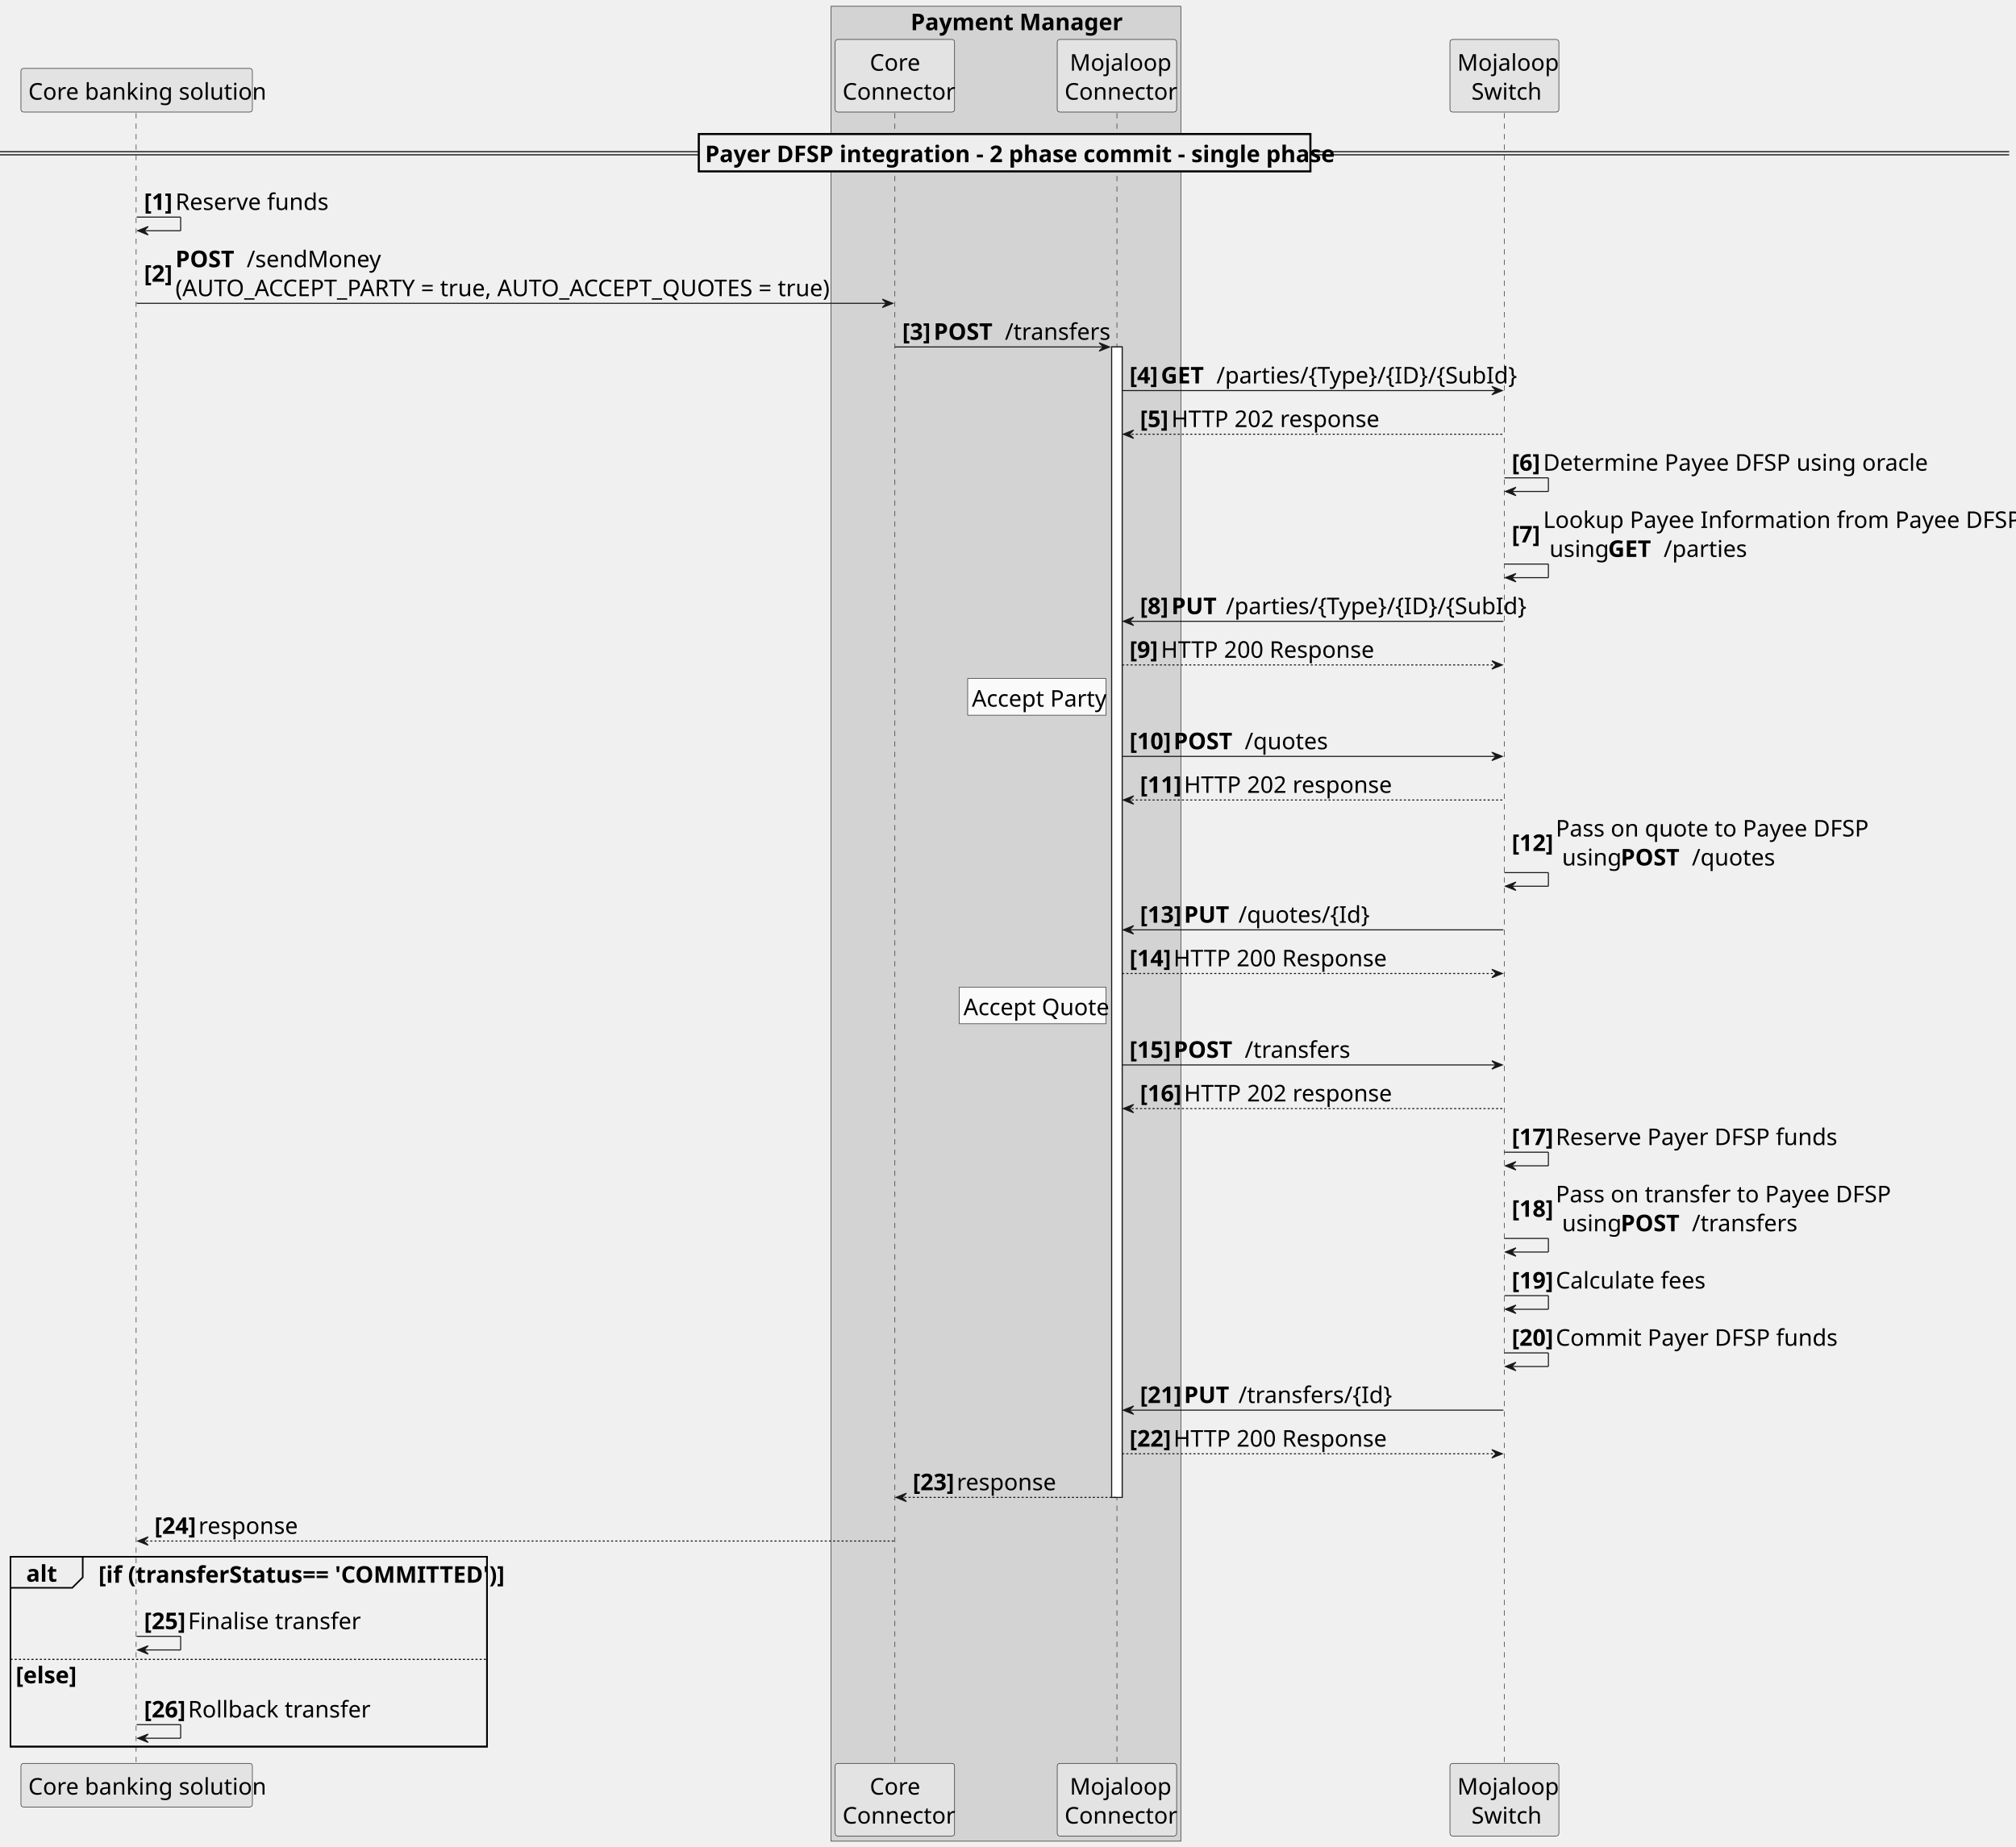
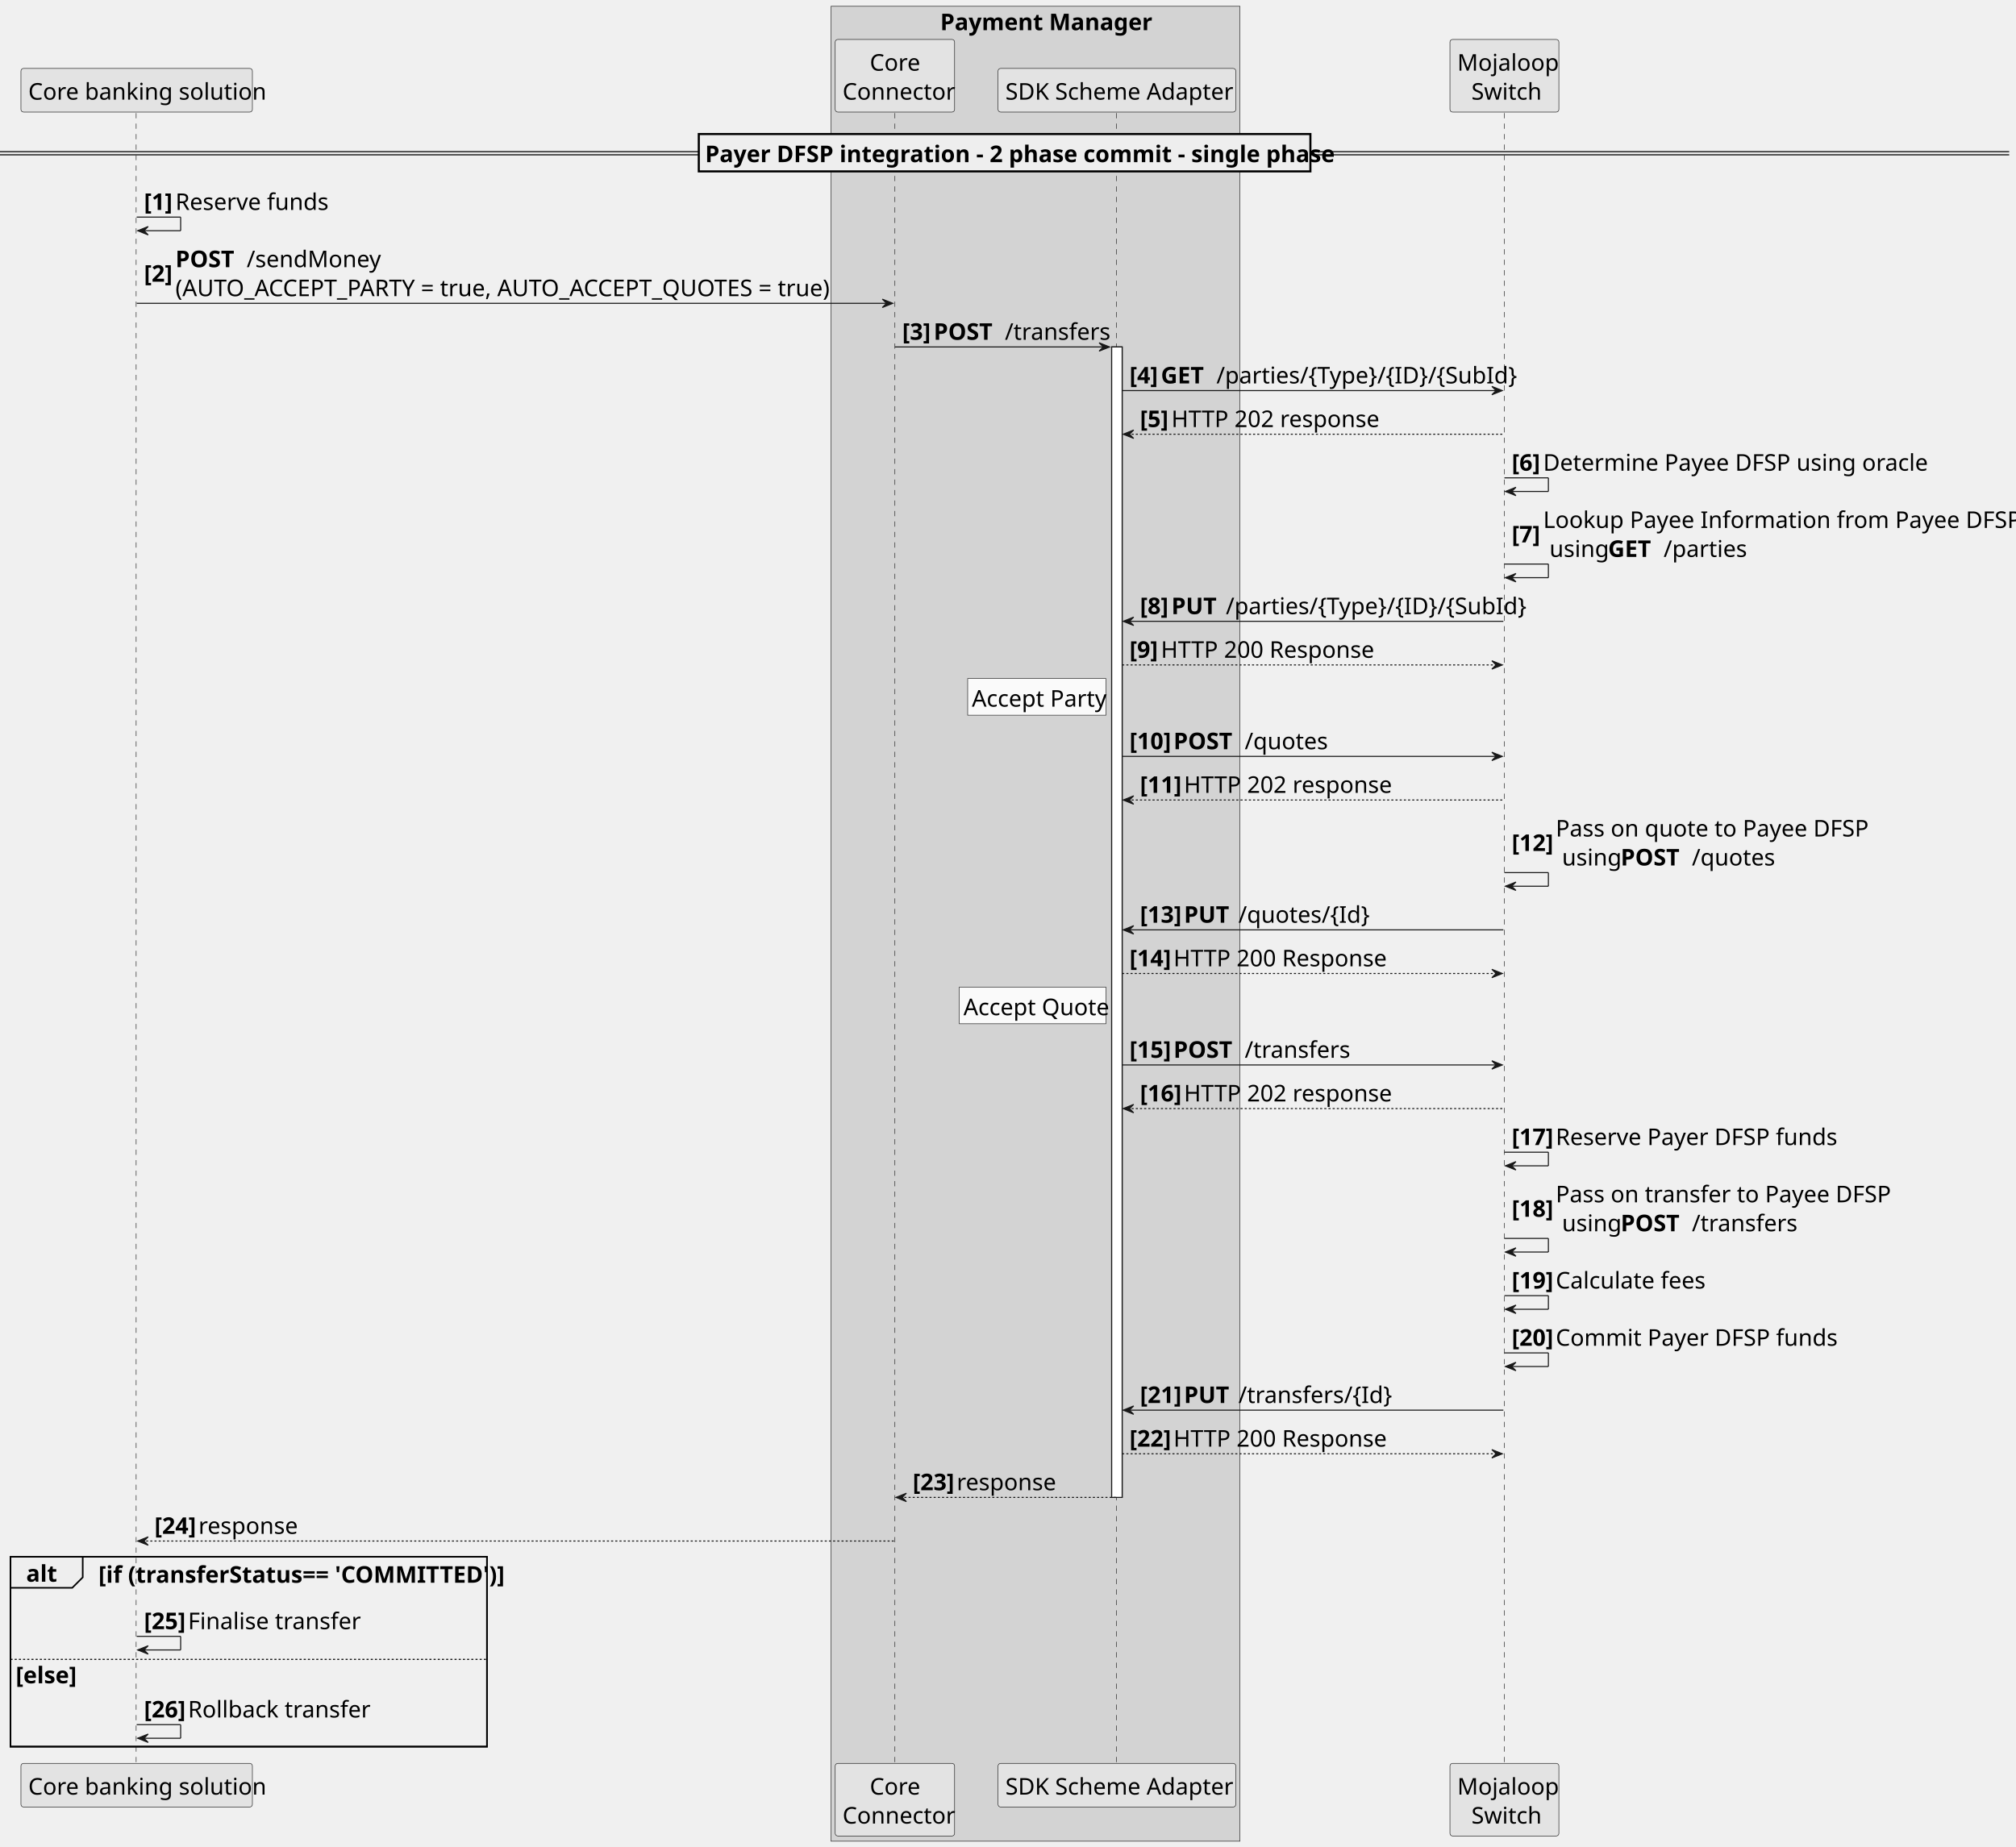
<svg xmlns="http://www.w3.org/2000/svg" contentStyleType="text/css" height="1764px" preserveAspectRatio="none" style="width:1925px;height:1764px;background:#FFFFFF;" version="1.1" viewBox="0 0 1925 1764" width="1925px" zoomAndPan="magnify">
  <defs />
  <g>
-     <rect fill="#D3D3D3" height="1752.547" style="stroke:#181818;stroke-width:0.5;" width="334" x="793.5" y="6" />
-     <text fill="#000000" font-family="sans-serif" font-size="22" font-weight="bold" lengthAdjust="spacing" textLength="182" x="869.5" y="28.838">Payment Manager</text>
+     <rect fill="#D3D3D3" height="1752.547" style="stroke:#181818;stroke-width:0.5;" width="390.5" x="793.5" y="6" />
+     <text fill="#000000" font-family="sans-serif" font-size="22" font-weight="bold" lengthAdjust="spacing" textLength="182" x="897.75" y="28.838">Payment Manager</text>
    <rect fill="#FFFFFF" height="1098.797" style="stroke:#181818;stroke-width:1.0;" width="10" x="1061.5" y="331.375" />
    <rect height="181.359" style="stroke:#000000;stroke-width:1.5;fill:none;" width="455" x="10" y="1486.844" />
    <line style="stroke:#181818;stroke-width:0.5;fill:none;stroke-dasharray:5.0,5.0;" x1="130" x2="130" y1="108.016" y2="1685.203" />
    <line style="stroke:#181818;stroke-width:0.5;fill:none;stroke-dasharray:5.0,5.0;" x1="854.5" x2="854.5" y1="108.016" y2="1685.203" />
-     <line style="stroke:#181818;stroke-width:0.5;fill:none;stroke-dasharray:5.0,5.0;" x1="1066.5" x2="1066.5" y1="108.016" y2="1685.203" />
+     <line style="stroke:#181818;stroke-width:0.5;fill:none;stroke-dasharray:5.0,5.0;" x1="1066" x2="1066" y1="108.016" y2="1685.203" />
    <line style="stroke:#181818;stroke-width:0.5;fill:none;stroke-dasharray:5.0,5.0;" x1="1436.5" x2="1436.5" y1="108.016" y2="1685.203" />
    <rect fill="#E3E3E3" height="41.672" rx="2.5" ry="2.5" style="stroke:#181818;stroke-width:0.5;" width="221" x="20" y="65.344" />
    <text fill="#000000" font-family="sans-serif" font-size="22" lengthAdjust="spacing" textLength="207" x="27" y="95.182">Core banking solution</text>
    <rect fill="#E3E3E3" height="41.672" rx="2.5" ry="2.5" style="stroke:#181818;stroke-width:0.5;" width="221" x="20" y="1684.203" />
    <text fill="#000000" font-family="sans-serif" font-size="22" lengthAdjust="spacing" textLength="207" x="27" y="1714.041">Core banking solution</text>
    <rect fill="#E3E3E3" height="69.344" rx="2.5" ry="2.5" style="stroke:#181818;stroke-width:0.5;" width="114" x="797.5" y="37.672" />
    <text fill="#000000" font-family="sans-serif" font-size="22" lengthAdjust="spacing" textLength="48" x="830.5" y="67.51">Core</text>
    <text fill="#000000" font-family="sans-serif" font-size="22" lengthAdjust="spacing" textLength="100" x="804.5" y="95.182">Connector</text>
    <rect fill="#E3E3E3" height="69.344" rx="2.5" ry="2.5" style="stroke:#181818;stroke-width:0.5;" width="114" x="797.5" y="1684.203" />
    <text fill="#000000" font-family="sans-serif" font-size="22" lengthAdjust="spacing" textLength="48" x="830.5" y="1714.041">Core</text>
    <text fill="#000000" font-family="sans-serif" font-size="22" lengthAdjust="spacing" textLength="100" x="804.5" y="1741.713">Connector</text>
-     <rect fill="#E3E3E3" height="69.344" rx="2.5" ry="2.5" style="stroke:#181818;stroke-width:0.5;" width="114" x="1009.5" y="37.672" />
-     <text fill="#000000" font-family="sans-serif" font-size="22" lengthAdjust="spacing" textLength="90" x="1021.5" y="67.51">Mojaloop</text>
-     <text fill="#000000" font-family="sans-serif" font-size="22" lengthAdjust="spacing" textLength="100" x="1016.5" y="95.182">Connector</text>
-     <rect fill="#E3E3E3" height="69.344" rx="2.5" ry="2.5" style="stroke:#181818;stroke-width:0.5;" width="114" x="1009.5" y="1684.203" />
-     <text fill="#000000" font-family="sans-serif" font-size="22" lengthAdjust="spacing" textLength="90" x="1021.5" y="1714.041">Mojaloop</text>
-     <text fill="#000000" font-family="sans-serif" font-size="22" lengthAdjust="spacing" textLength="100" x="1016.5" y="1741.713">Connector</text>
+     <rect fill="#E3E3E3" height="41.672" rx="2.5" ry="2.5" style="stroke:#181818;stroke-width:0.5;" width="227" x="953" y="65.344" />
+     <text fill="#000000" font-family="sans-serif" font-size="22" lengthAdjust="spacing" textLength="213" x="960" y="95.182">SDK Scheme Adapter</text>
+     <rect fill="#E3E3E3" height="41.672" rx="2.5" ry="2.5" style="stroke:#181818;stroke-width:0.5;" width="227" x="953" y="1684.203" />
+     <text fill="#000000" font-family="sans-serif" font-size="22" lengthAdjust="spacing" textLength="213" x="960" y="1714.041">SDK Scheme Adapter</text>
    <rect fill="#E3E3E3" height="69.344" rx="2.5" ry="2.5" style="stroke:#181818;stroke-width:0.5;" width="104" x="1384.5" y="37.672" />
    <text fill="#000000" font-family="sans-serif" font-size="22" lengthAdjust="spacing" textLength="90" x="1391.5" y="67.51">Mojaloop</text>
    <text fill="#000000" font-family="sans-serif" font-size="22" lengthAdjust="spacing" textLength="63" x="1405" y="95.182">Switch</text>
    <rect fill="#E3E3E3" height="69.344" rx="2.5" ry="2.5" style="stroke:#181818;stroke-width:0.5;" width="104" x="1384.5" y="1684.203" />
    <text fill="#000000" font-family="sans-serif" font-size="22" lengthAdjust="spacing" textLength="90" x="1391.5" y="1714.041">Mojaloop</text>
    <text fill="#000000" font-family="sans-serif" font-size="22" lengthAdjust="spacing" textLength="63" x="1405" y="1741.713">Switch</text>
    <rect fill="#FFFFFF" height="1098.797" style="stroke:#181818;stroke-width:1.0;" width="10" x="1061.5" y="331.375" />
    <rect fill="#EEEEEE" height="3" style="stroke:#EEEEEE;stroke-width:1.0;" width="1918.5" x="0" y="144.852" />
    <line style="stroke:#000000;stroke-width:1.0;" x1="0" x2="1918.5" y1="144.852" y2="144.852" />
    <line style="stroke:#000000;stroke-width:1.0;" x1="0" x2="1918.5" y1="147.852" y2="147.852" />
    <rect fill="#EEEEEE" height="35.672" style="stroke:#000000;stroke-width:2.0;" width="584" x="667.25" y="128.016" />
    <text fill="#000000" font-family="sans-serif" font-size="22" font-weight="bold" lengthAdjust="spacing" textLength="564" x="673.25" y="154.853">Payer DFSP integration - 2 phase commit - single phase</text>
    <line style="stroke:#181818;stroke-width:1.0;" x1="130.5" x2="172.5" y1="207.359" y2="207.359" />
    <line style="stroke:#181818;stroke-width:1.0;" x1="172.5" x2="172.5" y1="207.359" y2="220.359" />
    <line style="stroke:#181818;stroke-width:1.0;" x1="131.5" x2="172.5" y1="220.359" y2="220.359" />
    <polygon fill="#181818" points="141.5,216.359,131.5,220.359,141.5,224.359,137.5,220.359" style="stroke:#181818;stroke-width:1.0;" />
    <text fill="#000000" font-family="sans-serif" font-size="22" font-weight="bold" lengthAdjust="spacing" textLength="26" x="137.5" y="200.525">[1]</text>
    <text fill="#000000" font-family="sans-serif" font-size="22" lengthAdjust="spacing" textLength="139" x="167.5" y="200.525">Reserve funds</text>
    <polygon fill="#181818" points="842.5,285.703,852.5,289.703,842.5,293.703,846.5,289.703" style="stroke:#181818;stroke-width:1.0;" />
    <line style="stroke:#181818;stroke-width:1.0;" x1="130.5" x2="848.5" y1="289.703" y2="289.703" />
    <text fill="#000000" font-family="sans-serif" font-size="22" font-weight="bold" lengthAdjust="spacing" textLength="26" x="137.5" y="269.033">[2]</text>
    <text fill="#000000" font-family="sans-serif" font-size="22" font-weight="bold" lengthAdjust="spacing" textLength="62" x="167.5" y="255.197">POST</text>
    <text fill="#000000" font-family="sans-serif" font-size="22" lengthAdjust="spacing" textLength="118" x="235.5" y="255.197">/sendMoney</text>
    <text fill="#000000" font-family="sans-serif" font-size="22" lengthAdjust="spacing" textLength="670" x="167.5" y="282.869">(AUTO_ACCEPT_PARTY = true, AUTO_ACCEPT_QUOTES = true)</text>
    <polygon fill="#181818" points="1049.5,327.375,1059.5,331.375,1049.5,335.375,1053.5,331.375" style="stroke:#181818;stroke-width:1.0;" />
    <line style="stroke:#181818;stroke-width:1.0;" x1="854.5" x2="1055.5" y1="331.375" y2="331.375" />
    <text fill="#000000" font-family="sans-serif" font-size="22" font-weight="bold" lengthAdjust="spacing" textLength="26" x="861.5" y="324.541">[3]</text>
    <text fill="#000000" font-family="sans-serif" font-size="22" font-weight="bold" lengthAdjust="spacing" textLength="62" x="891.5" y="324.541">POST</text>
    <text fill="#000000" font-family="sans-serif" font-size="22" lengthAdjust="spacing" textLength="90" x="959.5" y="324.541">/transfers</text>
    <polygon fill="#181818" points="1424.5,369.047,1434.5,373.047,1424.5,377.047,1428.5,373.047" style="stroke:#181818;stroke-width:1.0;" />
    <line style="stroke:#181818;stroke-width:1.0;" x1="1071.5" x2="1430.5" y1="373.047" y2="373.047" />
    <text fill="#000000" font-family="sans-serif" font-size="22" font-weight="bold" lengthAdjust="spacing" textLength="26" x="1078.5" y="366.213">[4]</text>
    <text fill="#000000" font-family="sans-serif" font-size="22" font-weight="bold" lengthAdjust="spacing" textLength="47" x="1108.5" y="366.213">GET</text>
    <text fill="#000000" font-family="sans-serif" font-size="22" lengthAdjust="spacing" textLength="258" x="1161.5" y="366.213">/parties/{Type}/{ID}/{SubId}</text>
    <polygon fill="#181818" points="1082.5,410.719,1072.5,414.719,1082.5,418.719,1078.5,414.719" style="stroke:#181818;stroke-width:1.0;" />
    <line style="stroke:#181818;stroke-width:1.0;stroke-dasharray:2.0,2.0;" x1="1076.5" x2="1435.5" y1="414.719" y2="414.719" />
    <text fill="#000000" font-family="sans-serif" font-size="22" font-weight="bold" lengthAdjust="spacing" textLength="26" x="1088.5" y="407.885">[5]</text>
    <text fill="#000000" font-family="sans-serif" font-size="22" lengthAdjust="spacing" textLength="196" x="1118.5" y="407.885">HTTP 202 response</text>
    <line style="stroke:#181818;stroke-width:1.0;" x1="1436.5" x2="1478.5" y1="456.391" y2="456.391" />
    <line style="stroke:#181818;stroke-width:1.0;" x1="1478.5" x2="1478.5" y1="456.391" y2="469.391" />
    <line style="stroke:#181818;stroke-width:1.0;" x1="1437.5" x2="1478.5" y1="469.391" y2="469.391" />
    <polygon fill="#181818" points="1447.5,465.391,1437.5,469.391,1447.5,473.391,1443.5,469.391" style="stroke:#181818;stroke-width:1.0;" />
    <text fill="#000000" font-family="sans-serif" font-size="22" font-weight="bold" lengthAdjust="spacing" textLength="26" x="1443.5" y="449.557">[6]</text>
    <text fill="#000000" font-family="sans-serif" font-size="22" lengthAdjust="spacing" textLength="353" x="1473.5" y="449.557">Determine Payee DFSP using oracle</text>
    <line style="stroke:#181818;stroke-width:1.0;" x1="1436.5" x2="1478.5" y1="538.734" y2="538.734" />
    <line style="stroke:#181818;stroke-width:1.0;" x1="1478.5" x2="1478.5" y1="538.734" y2="551.734" />
    <line style="stroke:#181818;stroke-width:1.0;" x1="1437.5" x2="1478.5" y1="551.734" y2="551.734" />
    <polygon fill="#181818" points="1447.5,547.734,1437.5,551.734,1447.5,555.734,1443.5,551.734" style="stroke:#181818;stroke-width:1.0;" />
    <text fill="#000000" font-family="sans-serif" font-size="22" font-weight="bold" lengthAdjust="spacing" textLength="26" x="1443.5" y="518.064">[7]</text>
    <text fill="#000000" font-family="sans-serif" font-size="22" lengthAdjust="spacing" textLength="438" x="1473.5" y="504.228">Lookup Payee Information from Payee DFSP</text>
    <text fill="#000000" font-family="sans-serif" font-size="22" lengthAdjust="spacing" textLength="50" x="1479.5" y="531.9">using</text>
    <text fill="#000000" font-family="sans-serif" font-size="22" font-weight="bold" lengthAdjust="spacing" textLength="47" x="1535.5" y="531.9">GET</text>
    <text fill="#000000" font-family="sans-serif" font-size="22" lengthAdjust="spacing" textLength="71" x="1588.5" y="531.9">/parties</text>
    <polygon fill="#181818" points="1082.5,589.406,1072.5,593.406,1082.5,597.406,1078.5,593.406" style="stroke:#181818;stroke-width:1.0;" />
    <line style="stroke:#181818;stroke-width:1.0;" x1="1076.5" x2="1435.5" y1="593.406" y2="593.406" />
    <text fill="#000000" font-family="sans-serif" font-size="22" font-weight="bold" lengthAdjust="spacing" textLength="26" x="1088.5" y="586.572">[8]</text>
    <text fill="#000000" font-family="sans-serif" font-size="22" font-weight="bold" lengthAdjust="spacing" textLength="46" x="1118.5" y="586.572">PUT</text>
    <text fill="#000000" font-family="sans-serif" font-size="22" lengthAdjust="spacing" textLength="258" x="1170.5" y="586.572">/parties/{Type}/{ID}/{SubId}</text>
    <polygon fill="#181818" points="1424.5,631.078,1434.5,635.078,1424.5,639.078,1428.5,635.078" style="stroke:#181818;stroke-width:1.0;" />
    <line style="stroke:#181818;stroke-width:1.0;stroke-dasharray:2.0,2.0;" x1="1071.5" x2="1430.5" y1="635.078" y2="635.078" />
    <text fill="#000000" font-family="sans-serif" font-size="22" font-weight="bold" lengthAdjust="spacing" textLength="26" x="1078.5" y="628.244">[9]</text>
    <text fill="#000000" font-family="sans-serif" font-size="22" lengthAdjust="spacing" textLength="205" x="1108.5" y="628.244">HTTP 200 Response</text>
    <rect fill="#FAFAFA" height="35" style="stroke:#181818;stroke-width:0.5;" width="132" x="924" y="648.078" />
    <text fill="#000000" font-family="sans-serif" font-size="22" lengthAdjust="spacing" textLength="124" x="928" y="674.916">Accept Party</text>
    <polygon fill="#181818" points="1424.5,718.422,1434.5,722.422,1424.5,726.422,1428.5,722.422" style="stroke:#181818;stroke-width:1.0;" />
    <line style="stroke:#181818;stroke-width:1.0;" x1="1071.5" x2="1430.5" y1="722.422" y2="722.422" />
    <text fill="#000000" font-family="sans-serif" font-size="22" font-weight="bold" lengthAdjust="spacing" textLength="38" x="1078.5" y="715.588">[10]</text>
    <text fill="#000000" font-family="sans-serif" font-size="22" font-weight="bold" lengthAdjust="spacing" textLength="62" x="1120.5" y="715.588">POST</text>
    <text fill="#000000" font-family="sans-serif" font-size="22" lengthAdjust="spacing" textLength="71" x="1188.5" y="715.588">/quotes</text>
    <polygon fill="#181818" points="1082.5,760.094,1072.5,764.094,1082.5,768.094,1078.5,764.094" style="stroke:#181818;stroke-width:1.0;" />
    <line style="stroke:#181818;stroke-width:1.0;stroke-dasharray:2.0,2.0;" x1="1076.5" x2="1435.5" y1="764.094" y2="764.094" />
    <text fill="#000000" font-family="sans-serif" font-size="22" font-weight="bold" lengthAdjust="spacing" textLength="38" x="1088.5" y="757.26">[11]</text>
    <text fill="#000000" font-family="sans-serif" font-size="22" lengthAdjust="spacing" textLength="196" x="1130.5" y="757.26">HTTP 202 response</text>
    <line style="stroke:#181818;stroke-width:1.0;" x1="1436.5" x2="1478.5" y1="833.438" y2="833.438" />
    <line style="stroke:#181818;stroke-width:1.0;" x1="1478.5" x2="1478.5" y1="833.438" y2="846.438" />
    <line style="stroke:#181818;stroke-width:1.0;" x1="1437.5" x2="1478.5" y1="846.438" y2="846.438" />
    <polygon fill="#181818" points="1447.5,842.438,1437.5,846.438,1447.5,850.438,1443.5,846.438" style="stroke:#181818;stroke-width:1.0;" />
    <text fill="#000000" font-family="sans-serif" font-size="22" font-weight="bold" lengthAdjust="spacing" textLength="38" x="1443.5" y="812.768">[12]</text>
    <text fill="#000000" font-family="sans-serif" font-size="22" lengthAdjust="spacing" textLength="297" x="1485.5" y="798.932">Pass on quote to Payee DFSP</text>
    <text fill="#000000" font-family="sans-serif" font-size="22" lengthAdjust="spacing" textLength="50" x="1491.5" y="826.604">using</text>
    <text fill="#000000" font-family="sans-serif" font-size="22" font-weight="bold" lengthAdjust="spacing" textLength="62" x="1547.5" y="826.604">POST</text>
    <text fill="#000000" font-family="sans-serif" font-size="22" lengthAdjust="spacing" textLength="71" x="1615.5" y="826.604">/quotes</text>
    <polygon fill="#181818" points="1082.5,884.109,1072.5,888.109,1082.5,892.109,1078.5,888.109" style="stroke:#181818;stroke-width:1.0;" />
    <line style="stroke:#181818;stroke-width:1.0;" x1="1076.5" x2="1435.5" y1="888.109" y2="888.109" />
    <text fill="#000000" font-family="sans-serif" font-size="22" font-weight="bold" lengthAdjust="spacing" textLength="38" x="1088.5" y="881.275">[13]</text>
    <text fill="#000000" font-family="sans-serif" font-size="22" font-weight="bold" lengthAdjust="spacing" textLength="46" x="1130.5" y="881.275">PUT</text>
    <text fill="#000000" font-family="sans-serif" font-size="22" lengthAdjust="spacing" textLength="109" x="1182.5" y="881.275">/quotes/{Id}</text>
    <polygon fill="#181818" points="1424.5,925.781,1434.5,929.781,1424.5,933.781,1428.5,929.781" style="stroke:#181818;stroke-width:1.0;" />
    <line style="stroke:#181818;stroke-width:1.0;stroke-dasharray:2.0,2.0;" x1="1071.5" x2="1430.5" y1="929.781" y2="929.781" />
    <text fill="#000000" font-family="sans-serif" font-size="22" font-weight="bold" lengthAdjust="spacing" textLength="38" x="1078.5" y="922.947">[14]</text>
    <text fill="#000000" font-family="sans-serif" font-size="22" lengthAdjust="spacing" textLength="205" x="1120.5" y="922.947">HTTP 200 Response</text>
    <rect fill="#FAFAFA" height="35" style="stroke:#181818;stroke-width:0.5;" width="140" x="916" y="942.781" />
    <text fill="#000000" font-family="sans-serif" font-size="22" lengthAdjust="spacing" textLength="132" x="920" y="969.619">Accept Quote</text>
    <polygon fill="#181818" points="1424.5,1013.125,1434.5,1017.125,1424.5,1021.125,1428.5,1017.125" style="stroke:#181818;stroke-width:1.0;" />
    <line style="stroke:#181818;stroke-width:1.0;" x1="1071.5" x2="1430.5" y1="1017.125" y2="1017.125" />
    <text fill="#000000" font-family="sans-serif" font-size="22" font-weight="bold" lengthAdjust="spacing" textLength="38" x="1078.5" y="1010.291">[15]</text>
    <text fill="#000000" font-family="sans-serif" font-size="22" font-weight="bold" lengthAdjust="spacing" textLength="62" x="1120.5" y="1010.291">POST</text>
    <text fill="#000000" font-family="sans-serif" font-size="22" lengthAdjust="spacing" textLength="90" x="1188.5" y="1010.291">/transfers</text>
    <polygon fill="#181818" points="1082.5,1054.797,1072.5,1058.797,1082.5,1062.797,1078.5,1058.797" style="stroke:#181818;stroke-width:1.0;" />
    <line style="stroke:#181818;stroke-width:1.0;stroke-dasharray:2.0,2.0;" x1="1076.5" x2="1435.5" y1="1058.797" y2="1058.797" />
    <text fill="#000000" font-family="sans-serif" font-size="22" font-weight="bold" lengthAdjust="spacing" textLength="38" x="1088.5" y="1051.963">[16]</text>
    <text fill="#000000" font-family="sans-serif" font-size="22" lengthAdjust="spacing" textLength="196" x="1130.5" y="1051.963">HTTP 202 response</text>
    <line style="stroke:#181818;stroke-width:1.0;" x1="1436.5" x2="1478.5" y1="1100.469" y2="1100.469" />
    <line style="stroke:#181818;stroke-width:1.0;" x1="1478.5" x2="1478.5" y1="1100.469" y2="1113.469" />
    <line style="stroke:#181818;stroke-width:1.0;" x1="1437.5" x2="1478.5" y1="1113.469" y2="1113.469" />
    <polygon fill="#181818" points="1447.5,1109.469,1437.5,1113.469,1447.5,1117.469,1443.5,1113.469" style="stroke:#181818;stroke-width:1.0;" />
    <text fill="#000000" font-family="sans-serif" font-size="22" font-weight="bold" lengthAdjust="spacing" textLength="38" x="1443.5" y="1093.635">[17]</text>
    <text fill="#000000" font-family="sans-serif" font-size="22" lengthAdjust="spacing" textLength="267" x="1485.5" y="1093.635">Reserve Payer DFSP funds</text>
    <line style="stroke:#181818;stroke-width:1.0;" x1="1436.5" x2="1478.5" y1="1182.812" y2="1182.812" />
    <line style="stroke:#181818;stroke-width:1.0;" x1="1478.5" x2="1478.5" y1="1182.812" y2="1195.812" />
    <line style="stroke:#181818;stroke-width:1.0;" x1="1437.5" x2="1478.5" y1="1195.812" y2="1195.812" />
    <polygon fill="#181818" points="1447.5,1191.812,1437.5,1195.812,1447.5,1199.812,1443.5,1195.812" style="stroke:#181818;stroke-width:1.0;" />
    <text fill="#000000" font-family="sans-serif" font-size="22" font-weight="bold" lengthAdjust="spacing" textLength="38" x="1443.5" y="1162.143">[18]</text>
    <text fill="#000000" font-family="sans-serif" font-size="22" lengthAdjust="spacing" textLength="316" x="1485.5" y="1148.307">Pass on transfer to Payee DFSP</text>
    <text fill="#000000" font-family="sans-serif" font-size="22" lengthAdjust="spacing" textLength="50" x="1491.5" y="1175.978">using</text>
    <text fill="#000000" font-family="sans-serif" font-size="22" font-weight="bold" lengthAdjust="spacing" textLength="62" x="1547.5" y="1175.978">POST</text>
    <text fill="#000000" font-family="sans-serif" font-size="22" lengthAdjust="spacing" textLength="90" x="1615.5" y="1175.978">/transfers</text>
    <line style="stroke:#181818;stroke-width:1.0;" x1="1436.5" x2="1478.5" y1="1237.484" y2="1237.484" />
    <line style="stroke:#181818;stroke-width:1.0;" x1="1478.5" x2="1478.5" y1="1237.484" y2="1250.484" />
    <line style="stroke:#181818;stroke-width:1.0;" x1="1437.5" x2="1478.5" y1="1250.484" y2="1250.484" />
    <polygon fill="#181818" points="1447.5,1246.484,1437.5,1250.484,1447.5,1254.484,1443.5,1250.484" style="stroke:#181818;stroke-width:1.0;" />
    <text fill="#000000" font-family="sans-serif" font-size="22" font-weight="bold" lengthAdjust="spacing" textLength="38" x="1443.5" y="1230.65">[19]</text>
    <text fill="#000000" font-family="sans-serif" font-size="22" lengthAdjust="spacing" textLength="136" x="1485.5" y="1230.65">Calculate fees</text>
    <line style="stroke:#181818;stroke-width:1.0;" x1="1436.5" x2="1478.5" y1="1292.156" y2="1292.156" />
    <line style="stroke:#181818;stroke-width:1.0;" x1="1478.5" x2="1478.5" y1="1292.156" y2="1305.156" />
    <line style="stroke:#181818;stroke-width:1.0;" x1="1437.5" x2="1478.5" y1="1305.156" y2="1305.156" />
    <polygon fill="#181818" points="1447.5,1301.156,1437.5,1305.156,1447.5,1309.156,1443.5,1305.156" style="stroke:#181818;stroke-width:1.0;" />
    <text fill="#000000" font-family="sans-serif" font-size="22" font-weight="bold" lengthAdjust="spacing" textLength="38" x="1443.5" y="1285.322">[20]</text>
    <text fill="#000000" font-family="sans-serif" font-size="22" lengthAdjust="spacing" textLength="262" x="1485.5" y="1285.322">Commit Payer DFSP funds</text>
    <polygon fill="#181818" points="1082.5,1342.828,1072.5,1346.828,1082.5,1350.828,1078.5,1346.828" style="stroke:#181818;stroke-width:1.0;" />
    <line style="stroke:#181818;stroke-width:1.0;" x1="1076.5" x2="1435.5" y1="1346.828" y2="1346.828" />
    <text fill="#000000" font-family="sans-serif" font-size="22" font-weight="bold" lengthAdjust="spacing" textLength="38" x="1088.5" y="1339.994">[21]</text>
    <text fill="#000000" font-family="sans-serif" font-size="22" font-weight="bold" lengthAdjust="spacing" textLength="46" x="1130.5" y="1339.994">PUT</text>
    <text fill="#000000" font-family="sans-serif" font-size="22" lengthAdjust="spacing" textLength="128" x="1182.5" y="1339.994">/transfers/{Id}</text>
    <polygon fill="#181818" points="1424.5,1384.5,1434.5,1388.5,1424.5,1392.5,1428.5,1388.5" style="stroke:#181818;stroke-width:1.0;" />
    <line style="stroke:#181818;stroke-width:1.0;stroke-dasharray:2.0,2.0;" x1="1071.5" x2="1430.5" y1="1388.5" y2="1388.5" />
    <text fill="#000000" font-family="sans-serif" font-size="22" font-weight="bold" lengthAdjust="spacing" textLength="38" x="1078.5" y="1381.666">[22]</text>
    <text fill="#000000" font-family="sans-serif" font-size="22" lengthAdjust="spacing" textLength="205" x="1120.5" y="1381.666">HTTP 200 Response</text>
    <polygon fill="#181818" points="865.5,1426.172,855.5,1430.172,865.5,1434.172,861.5,1430.172" style="stroke:#181818;stroke-width:1.0;" />
    <line style="stroke:#181818;stroke-width:1.0;stroke-dasharray:2.0,2.0;" x1="859.5" x2="1065.5" y1="1430.172" y2="1430.172" />
    <text fill="#000000" font-family="sans-serif" font-size="22" font-weight="bold" lengthAdjust="spacing" textLength="38" x="871.5" y="1423.338">[23]</text>
    <text fill="#000000" font-family="sans-serif" font-size="22" lengthAdjust="spacing" textLength="89" x="913.5" y="1423.338">response</text>
    <polygon fill="#181818" points="141.5,1467.844,131.5,1471.844,141.5,1475.844,137.5,1471.844" style="stroke:#181818;stroke-width:1.0;" />
    <line style="stroke:#181818;stroke-width:1.0;stroke-dasharray:2.0,2.0;" x1="135.5" x2="853.5" y1="1471.844" y2="1471.844" />
    <text fill="#000000" font-family="sans-serif" font-size="22" font-weight="bold" lengthAdjust="spacing" textLength="38" x="147.5" y="1465.01">[24]</text>
    <text fill="#000000" font-family="sans-serif" font-size="22" lengthAdjust="spacing" textLength="89" x="189.5" y="1465.01">response</text>
    <path d="M10,1486.844 L79,1486.844 L79,1506.516 L69,1516.516 L10,1516.516 L10,1486.844 " fill="#EEEEEE" style="stroke:#000000;stroke-width:1.5;" />
    <rect fill="none" height="181.359" style="stroke:#000000;stroke-width:1.5;" width="455" x="10" y="1486.844" />
    <text fill="#000000" font-family="sans-serif" font-size="22" font-weight="bold" lengthAdjust="spacing" textLength="24" x="25" y="1510.682">alt</text>
    <text fill="#000000" font-family="sans-serif" font-size="22" font-weight="bold" lengthAdjust="spacing" textLength="366" x="94" y="1511.682">[if (transferStatus== 'COMMITTED')]</text>
    <line style="stroke:#181818;stroke-width:1.0;" x1="130.5" x2="172.5" y1="1562.859" y2="1562.859" />
    <line style="stroke:#181818;stroke-width:1.0;" x1="172.5" x2="172.5" y1="1562.859" y2="1575.859" />
    <line style="stroke:#181818;stroke-width:1.0;" x1="131.5" x2="172.5" y1="1575.859" y2="1575.859" />
    <polygon fill="#181818" points="141.5,1571.859,131.5,1575.859,141.5,1579.859,137.5,1575.859" style="stroke:#181818;stroke-width:1.0;" />
    <text fill="#000000" font-family="sans-serif" font-size="22" font-weight="bold" lengthAdjust="spacing" textLength="38" x="137.5" y="1556.025">[25]</text>
    <text fill="#000000" font-family="sans-serif" font-size="22" lengthAdjust="spacing" textLength="152" x="179.5" y="1556.025">Finalise transfer</text>
    <line style="stroke:#000000;stroke-width:1.0;stroke-dasharray:2.0,2.0;" x1="10" x2="465" y1="1584.859" y2="1584.859" />
    <text fill="#000000" font-family="sans-serif" font-size="22" font-weight="bold" lengthAdjust="spacing" textLength="55" x="15" y="1607.697">[else]</text>
    <line style="stroke:#181818;stroke-width:1.0;" x1="130.5" x2="172.5" y1="1647.203" y2="1647.203" />
    <line style="stroke:#181818;stroke-width:1.0;" x1="172.5" x2="172.5" y1="1647.203" y2="1660.203" />
    <line style="stroke:#181818;stroke-width:1.0;" x1="131.5" x2="172.5" y1="1660.203" y2="1660.203" />
    <polygon fill="#181818" points="141.5,1656.203,131.5,1660.203,141.5,1664.203,137.5,1660.203" style="stroke:#181818;stroke-width:1.0;" />
    <text fill="#000000" font-family="sans-serif" font-size="22" font-weight="bold" lengthAdjust="spacing" textLength="38" x="137.5" y="1640.369">[26]</text>
    <text fill="#000000" font-family="sans-serif" font-size="22" lengthAdjust="spacing" textLength="161" x="179.5" y="1640.369">Rollback transfer</text>
  </g>
</svg>
